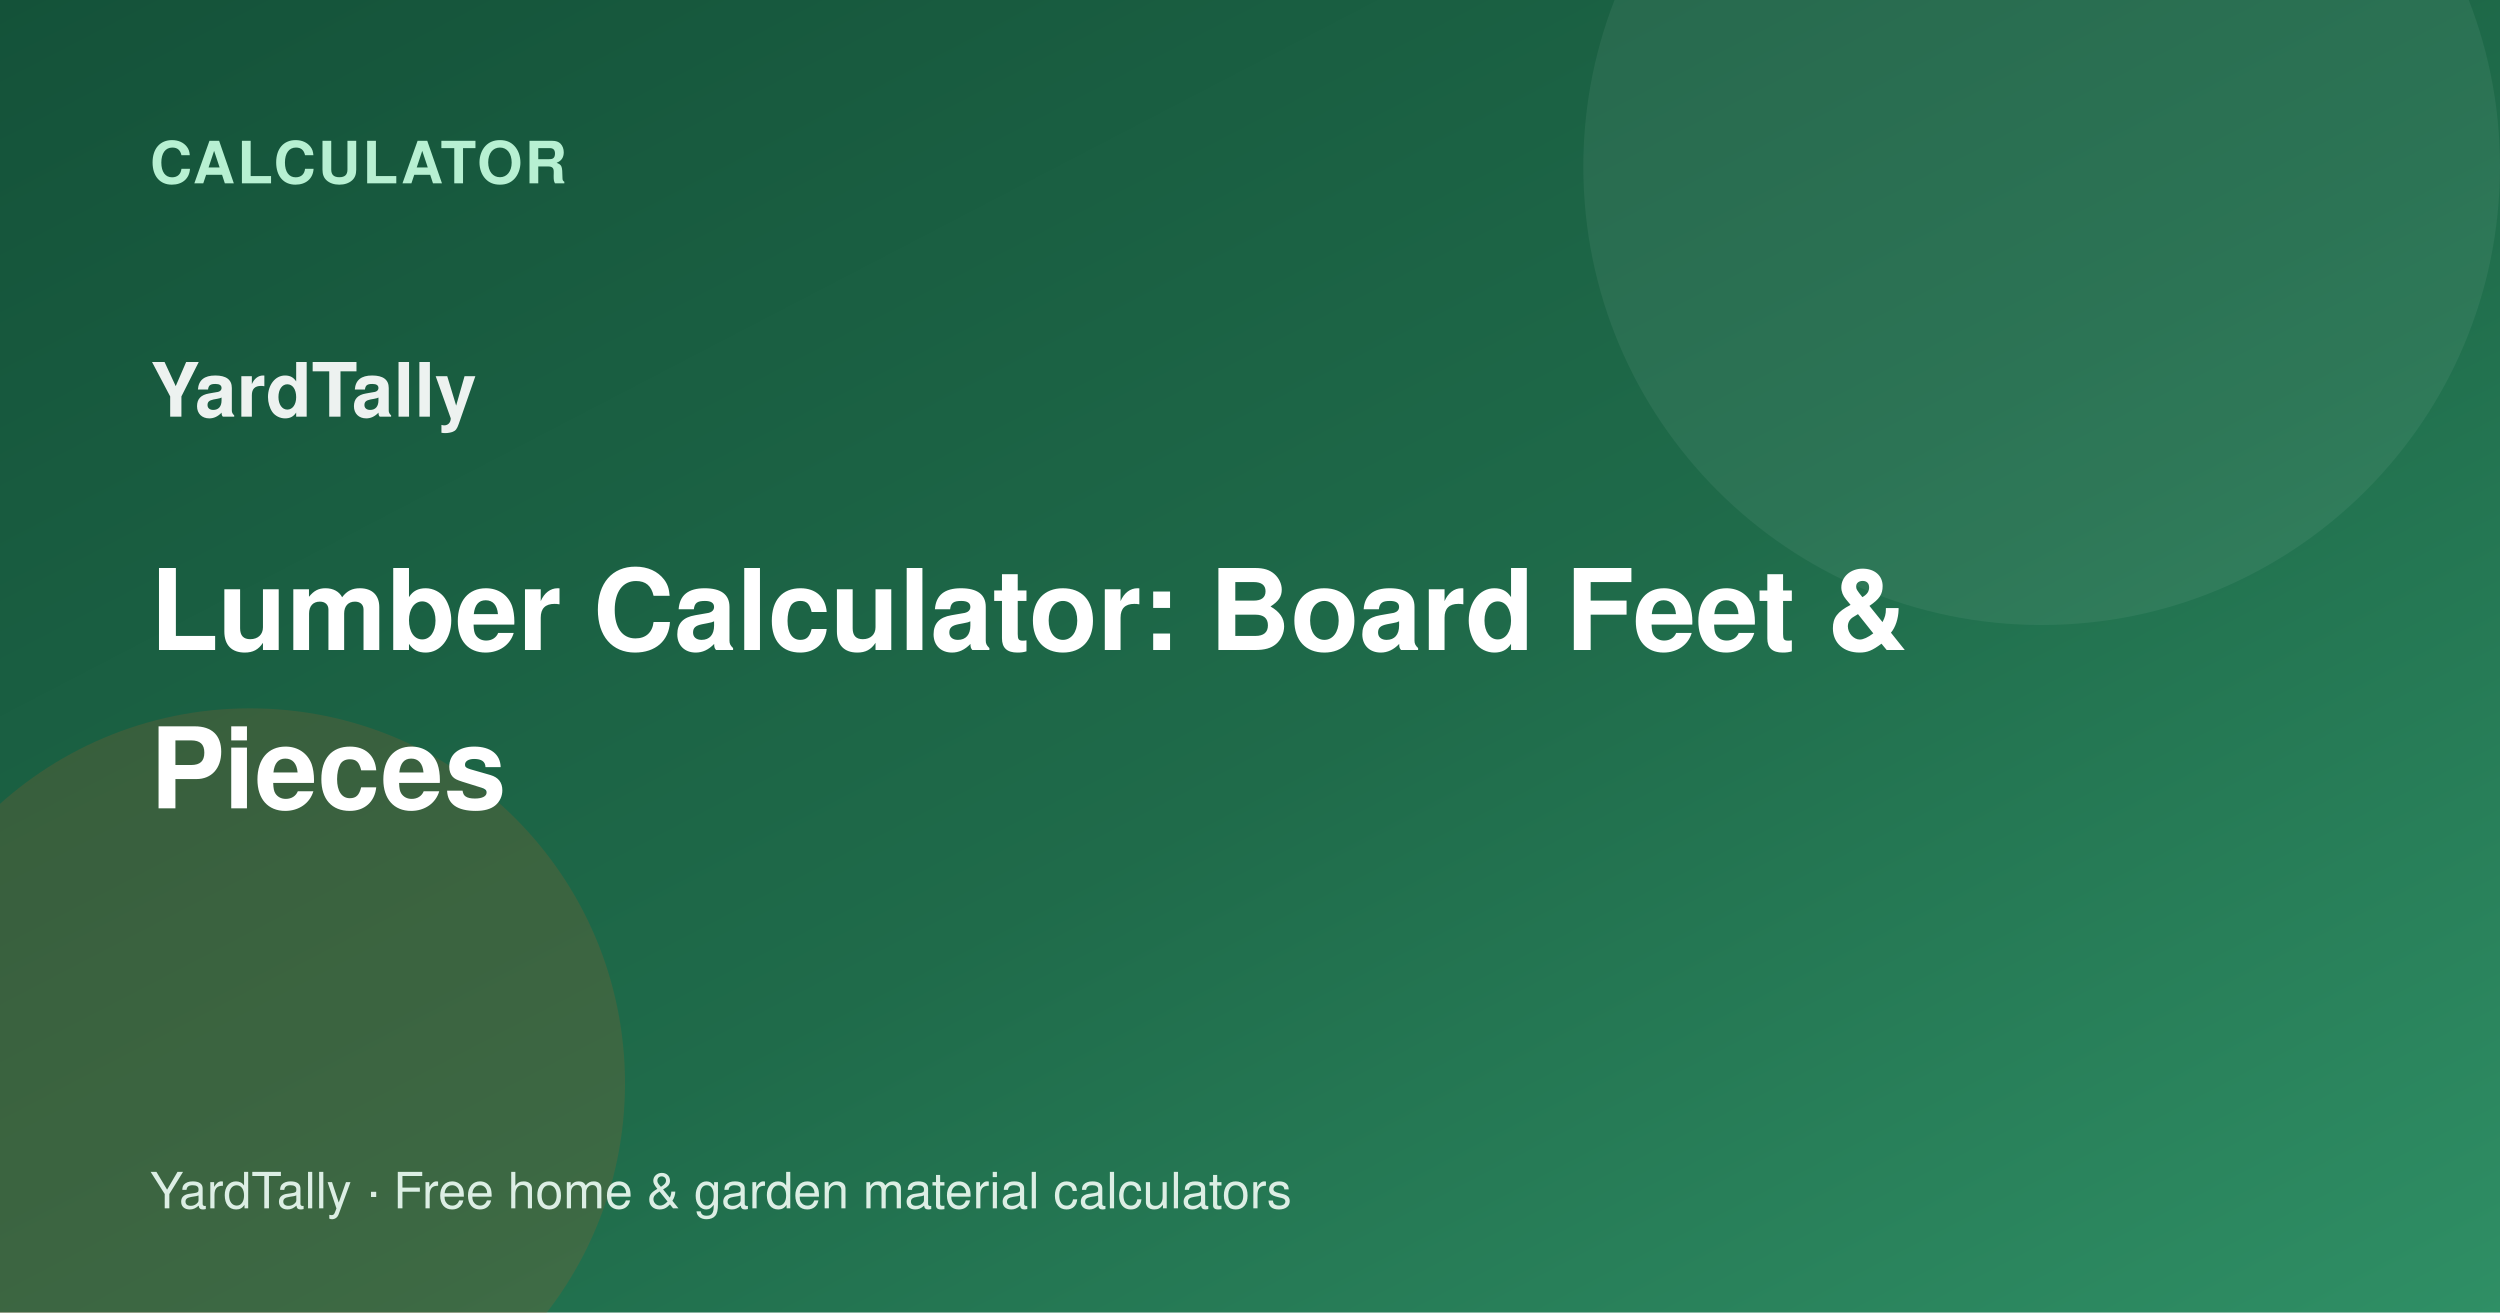
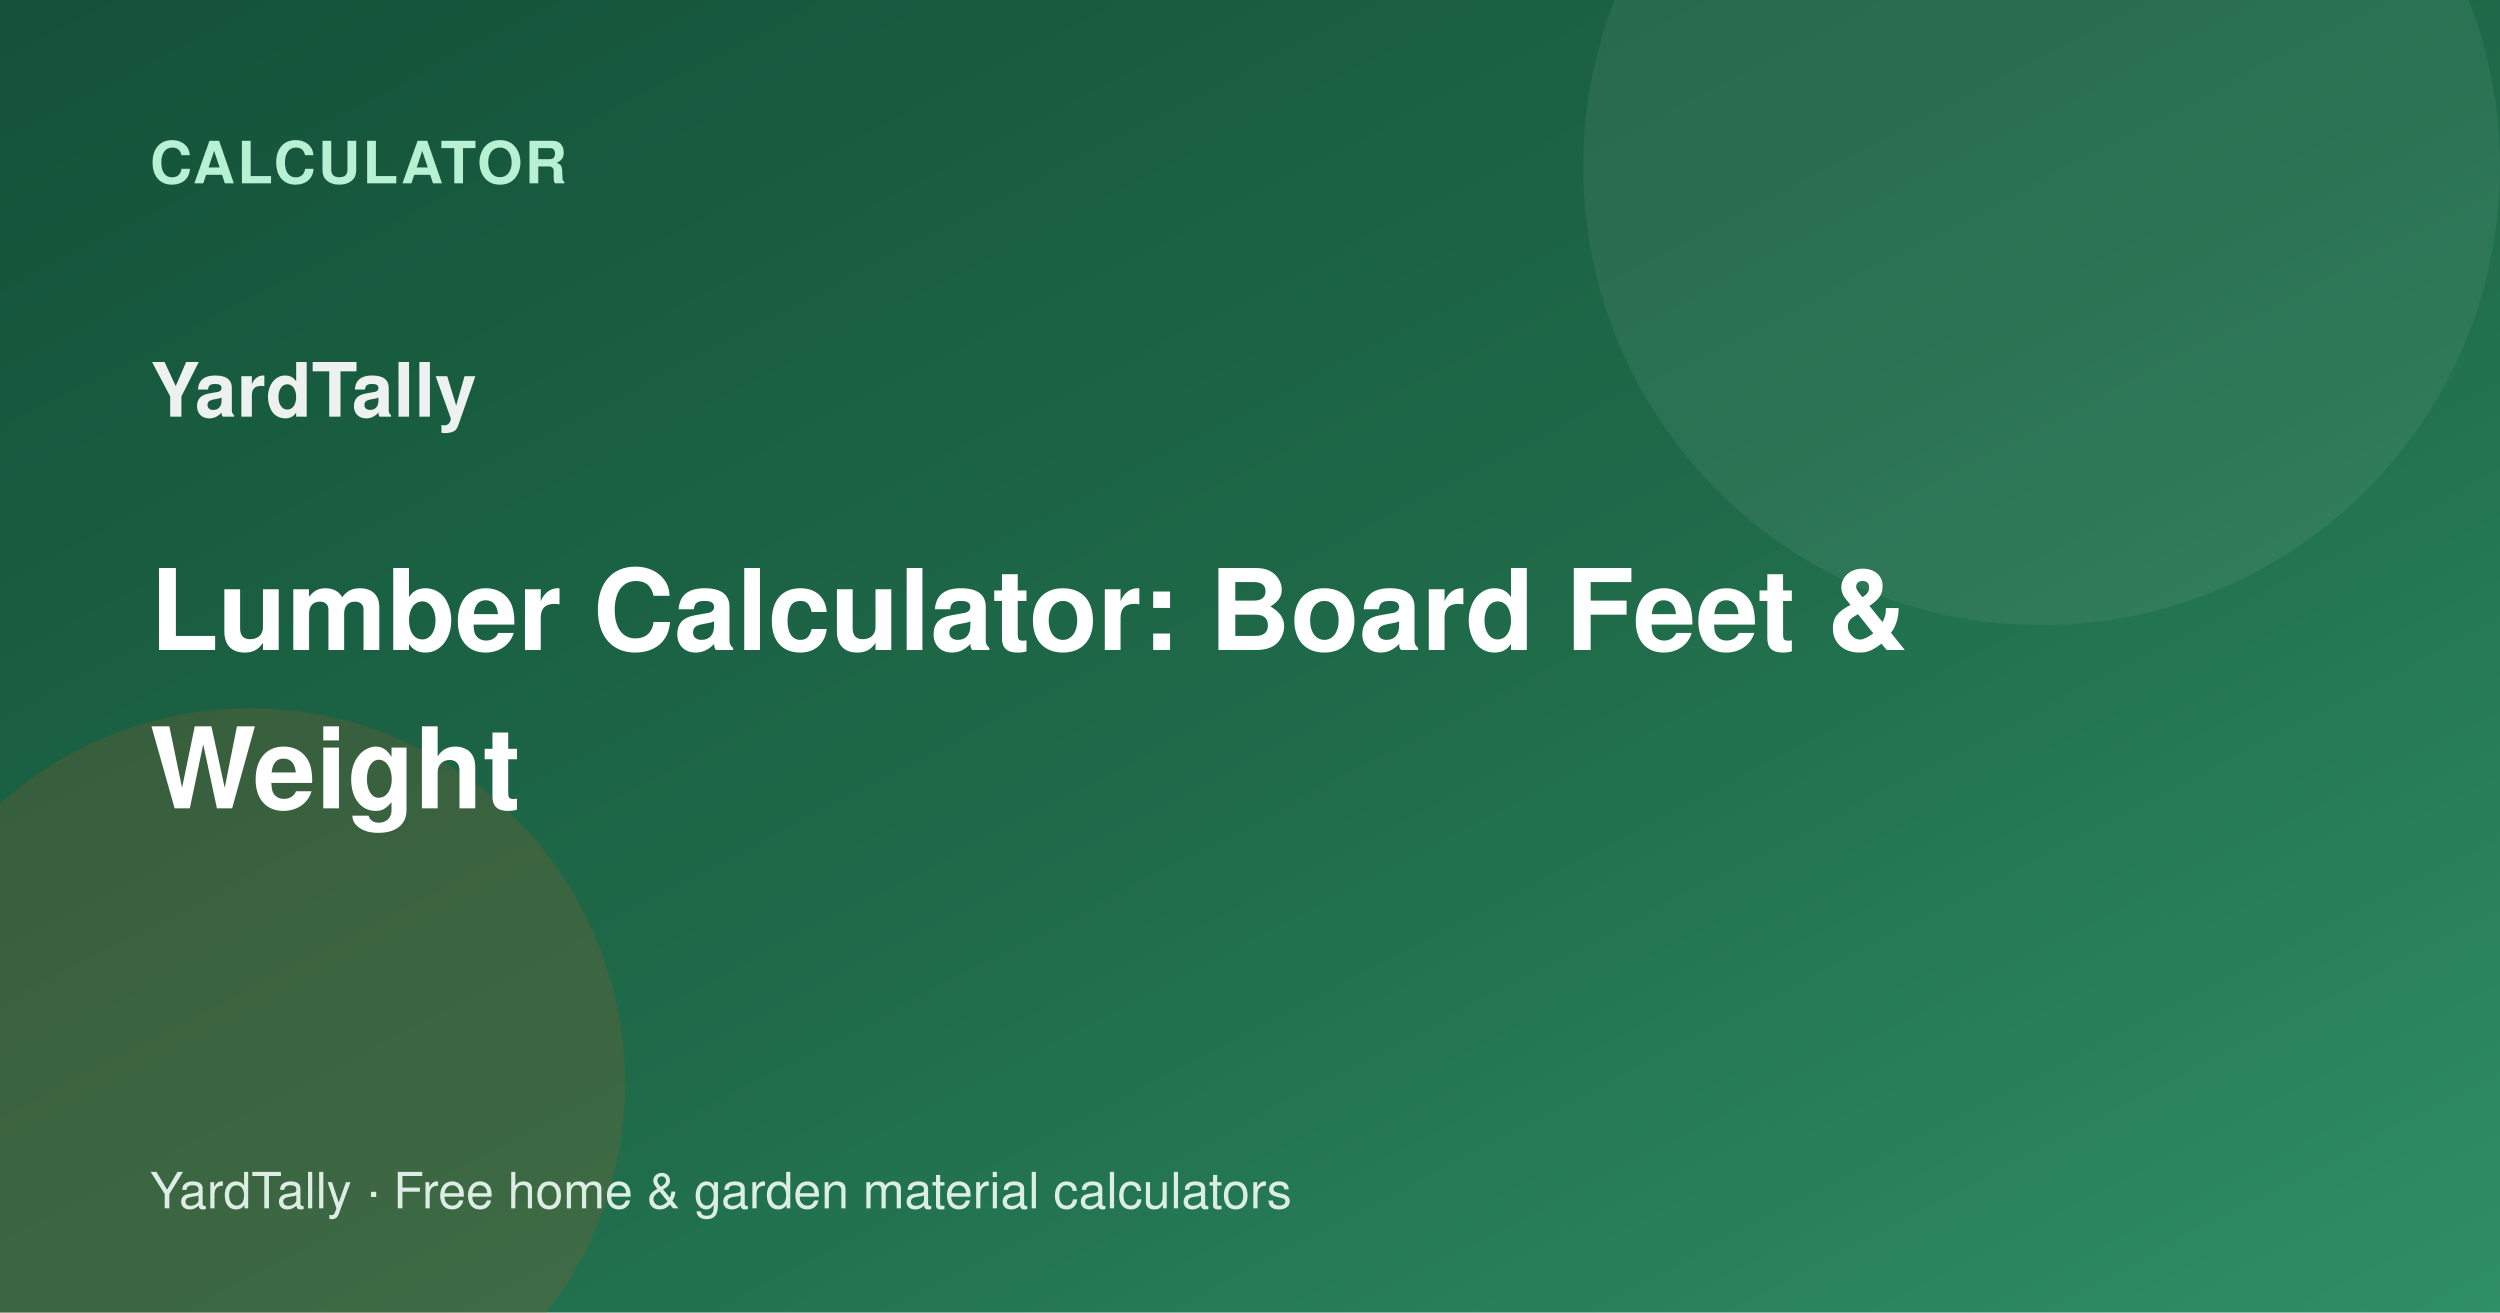
<svg xmlns="http://www.w3.org/2000/svg" width="1200" height="630" viewBox="0 0 1200 630">
  <defs>
    <linearGradient id="bg" x1="0" y1="0" x2="1" y2="1">
      <stop offset="0%" stop-color="#145239" />
      <stop offset="55%" stop-color="#1f6b4a" />
      <stop offset="100%" stop-color="#2f8f65" />
    </linearGradient>
  </defs>
  <rect width="1200" height="630" fill="url(#bg)" />
  <circle cx="980" cy="80" r="220" fill="#ffffff" fill-opacity="0.06" />
  <circle cx="120" cy="520" r="180" fill="#c45c26" fill-opacity="0.18" />
  <text x="72" y="88" font-family="ui-sans-serif, system-ui, Segoe UI, Helvetica, Arial, sans-serif" font-size="28" font-weight="600" fill="#b7f0d2" letter-spacing="0.04em">CALCULATOR</text>
  <text x="72" y="200" font-family="ui-sans-serif, system-ui, Segoe UI, Helvetica, Arial, sans-serif" font-size="36" font-weight="700" fill="#ffffff" fill-opacity="0.92">YardTally</text>
  <text x="72" y="312" font-family="ui-sans-serif, system-ui, Segoe UI, Helvetica, Arial, sans-serif" font-size="54" font-weight="700" fill="#ffffff">Lumber Calculator: Board Feet &amp;</text>
-   <text x="72" y="388" font-family="ui-sans-serif, system-ui, Segoe UI, Helvetica, Arial, sans-serif" font-size="54" font-weight="700" fill="#ffffff">Pieces</text>
+   <text x="72" y="388" font-family="ui-sans-serif, system-ui, Segoe UI, Helvetica, Arial, sans-serif" font-size="54" font-weight="700" fill="#ffffff">Weight</text>
  <text x="72" y="580" font-family="ui-sans-serif, system-ui, Segoe UI, Helvetica, Arial, sans-serif" font-size="24" fill="#dceee4">YardTally · Free home &amp; garden material calculators</text>
</svg>
